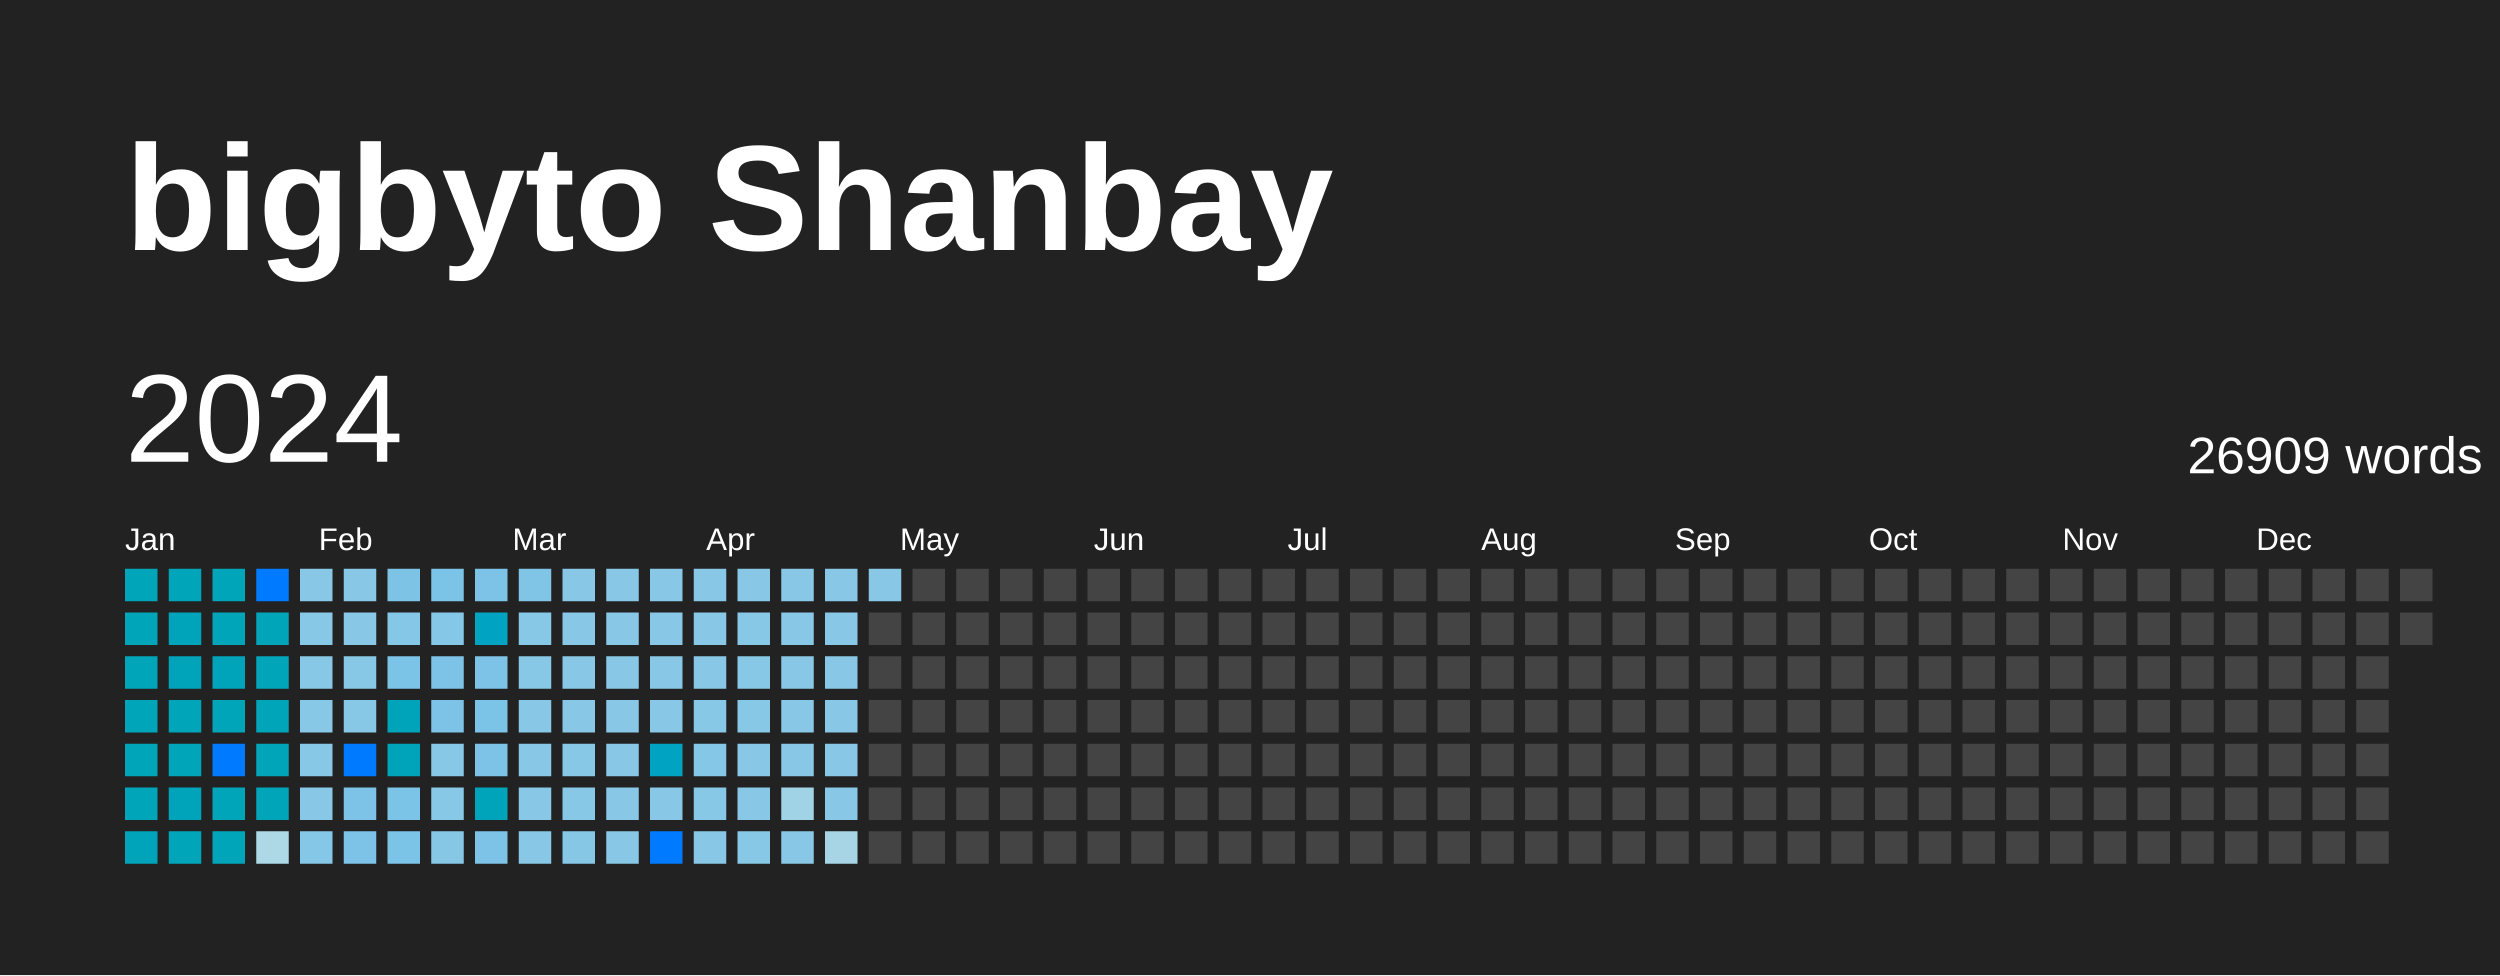
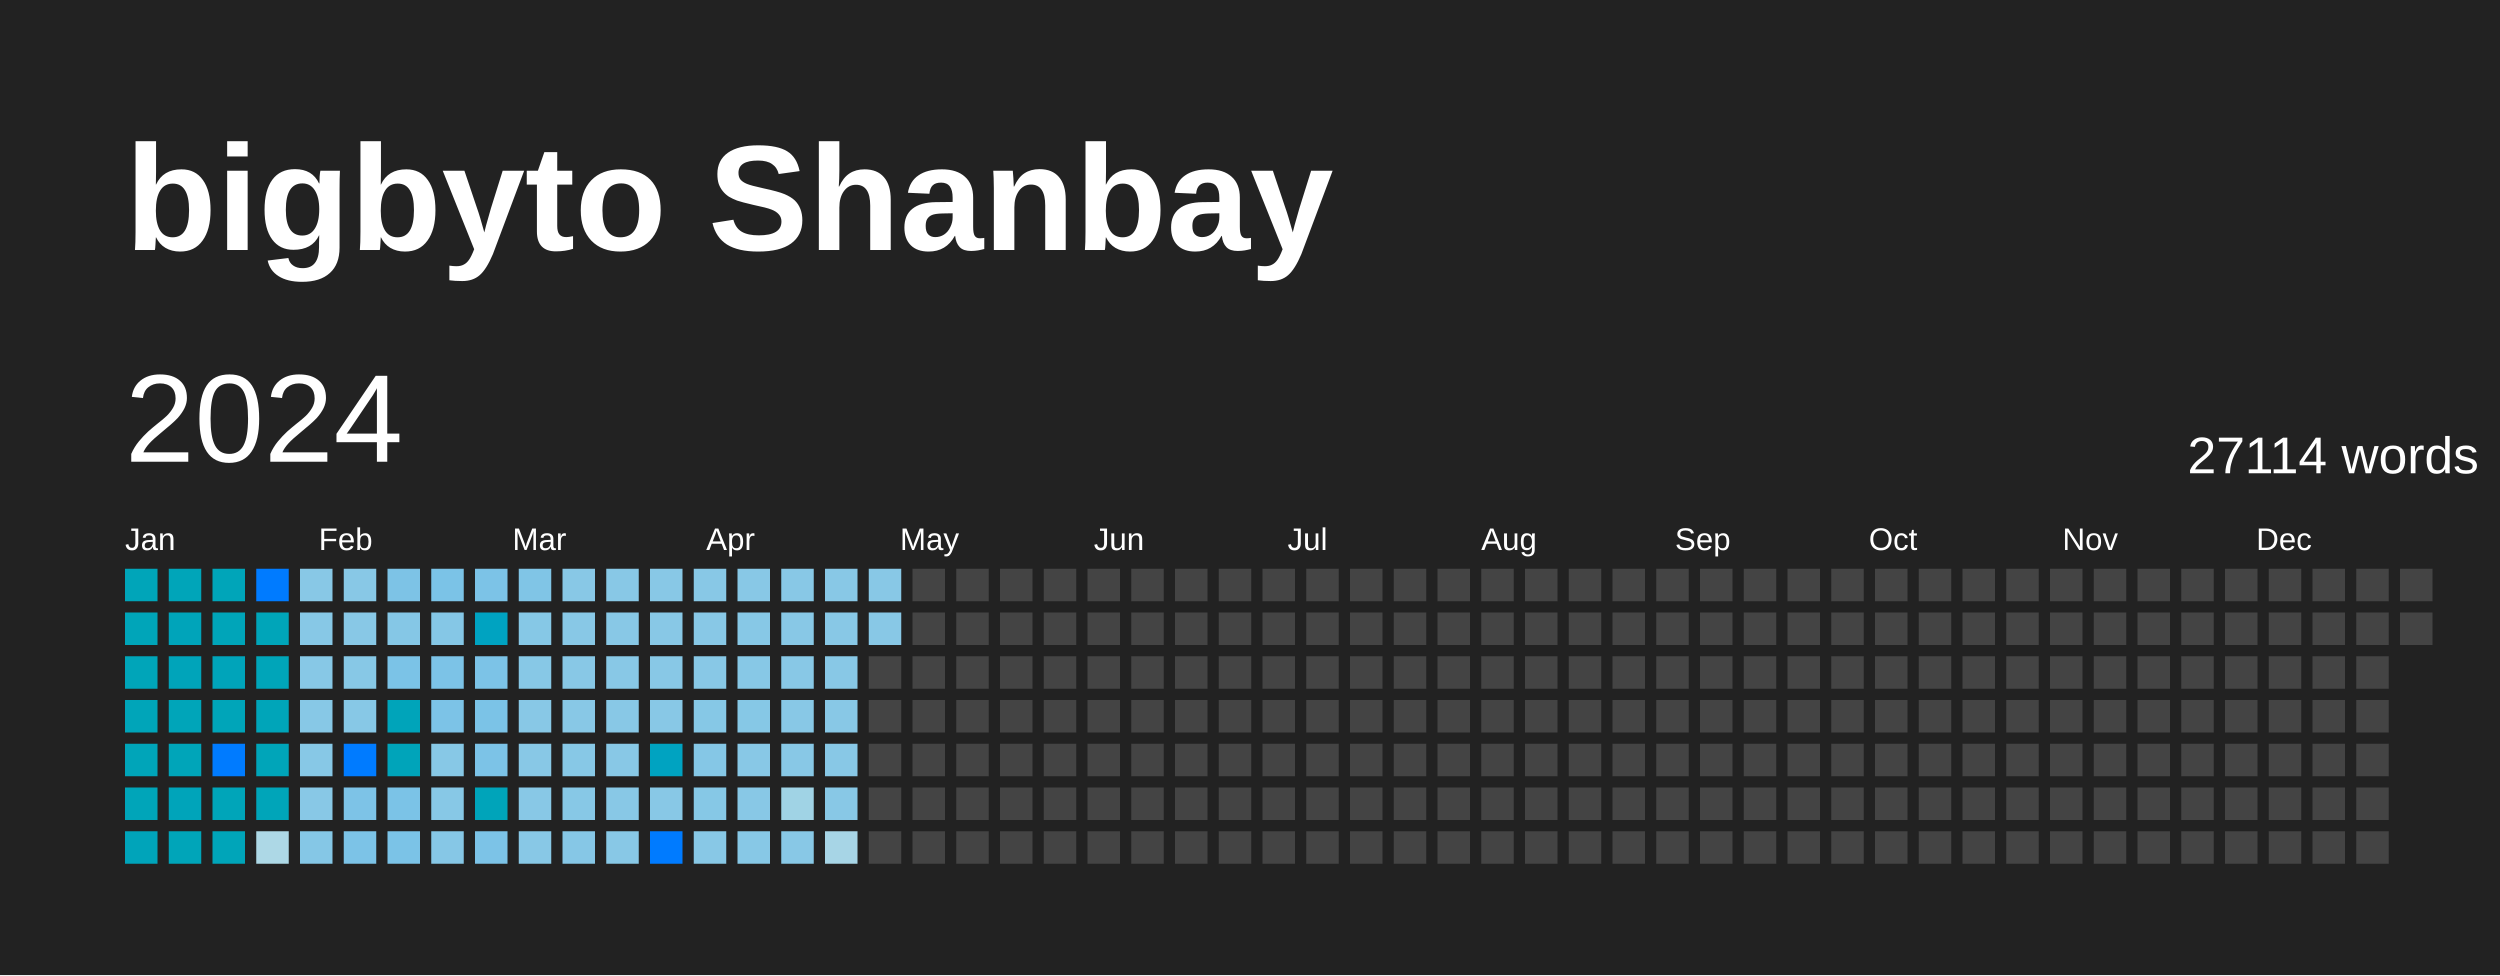
<svg xmlns="http://www.w3.org/2000/svg" baseProfile="full" height="78mm" version="1.1" viewBox="0,0,200,78" width="200mm">
  <defs />
  <rect fill="#222222" height="78" width="200" x="0" y="0" />
  <text fill="#FFFFFF" style="font-size:12px; font-family:Arial; font-weight:bold;" x="10" y="20">bigbyto Shanbay</text>
  <text dominant-baseline="hanging" fill="#FFFFFF" style="font-size:10.0px; font-family:Arial;" x="10" y="30">2024</text>
-   <text dominant-baseline="hanging" fill="#FFFFFF" style="font-size:4.125px; font-family:Arial;" x="175" y="35">26909 words</text>
+   <text dominant-baseline="hanging" fill="#FFFFFF" style="font-size:4.125px; font-family:Arial;" x="175" y="35">27114 words</text>
  <text fill="#FFFFFF" style="font-size:2.5px; font-family:Arial" x="10.0" y="44">Jan</text>
  <text fill="#FFFFFF" style="font-size:2.5px; font-family:Arial" x="25.5" y="44">Feb</text>
  <text fill="#FFFFFF" style="font-size:2.5px; font-family:Arial" x="41.0" y="44">Mar</text>
  <text fill="#FFFFFF" style="font-size:2.5px; font-family:Arial" x="56.5" y="44">Apr</text>
  <text fill="#FFFFFF" style="font-size:2.5px; font-family:Arial" x="72.0" y="44">May</text>
  <text fill="#FFFFFF" style="font-size:2.5px; font-family:Arial" x="87.5" y="44">Jun</text>
  <text fill="#FFFFFF" style="font-size:2.5px; font-family:Arial" x="103.0" y="44">Jul</text>
  <text fill="#FFFFFF" style="font-size:2.5px; font-family:Arial" x="118.5" y="44">Aug</text>
  <text fill="#FFFFFF" style="font-size:2.5px; font-family:Arial" x="134.0" y="44">Sep</text>
  <text fill="#FFFFFF" style="font-size:2.5px; font-family:Arial" x="149.5" y="44">Oct</text>
  <text fill="#FFFFFF" style="font-size:2.5px; font-family:Arial" x="165.0" y="44">Nov</text>
  <text fill="#FFFFFF" style="font-size:2.5px; font-family:Arial" x="180.5" y="44">Dec</text>
  <rect fill="#00a5b9" height="2.6" width="2.6" x="10.0" y="45.5" />
  <rect fill="#00a5b9" height="2.6" width="2.6" x="10.0" y="49.0" />
  <rect fill="#00a5b9" height="2.6" width="2.6" x="10.0" y="52.5" />
  <rect fill="#00a5b9" height="2.6" width="2.6" x="10.0" y="56.0" />
  <rect fill="#00a5b9" height="2.6" width="2.6" x="10.0" y="59.5" />
  <rect fill="#00a5b9" height="2.6" width="2.6" x="10.0" y="63.0" />
  <rect fill="#00a4ba" height="2.6" width="2.6" x="10.0" y="66.5" />
  <rect fill="#00a5b9" height="2.6" width="2.6" x="13.5" y="45.5" />
  <rect fill="#00a4ba" height="2.6" width="2.6" x="13.5" y="49.0" />
  <rect fill="#00a4ba" height="2.6" width="2.6" x="13.5" y="52.5" />
  <rect fill="#00a5b9" height="2.6" width="2.6" x="13.5" y="56.0" />
  <rect fill="#00a5b9" height="2.6" width="2.6" x="13.5" y="59.5" />
  <rect fill="#00a4ba" height="2.6" width="2.6" x="13.5" y="63.0" />
  <rect fill="#00a5b9" height="2.6" width="2.6" x="13.5" y="66.5" />
  <rect fill="#00a5b9" height="2.6" width="2.6" x="17.0" y="45.5" />
  <rect fill="#00a5b9" height="2.6" width="2.6" x="17.0" y="49.0" />
  <rect fill="#00a4ba" height="2.6" width="2.6" x="17.0" y="52.5" />
  <rect fill="#00a5b9" height="2.6" width="2.6" x="17.0" y="56.0" />
  <rect fill="#007BFF" height="2.6" width="2.6" x="17.0" y="59.5" />
  <rect fill="#00a5b9" height="2.6" width="2.6" x="17.0" y="63.0" />
  <rect fill="#00a5b9" height="2.6" width="2.6" x="17.0" y="66.5" />
  <rect fill="#007BFF" height="2.6" width="2.6" x="20.5" y="45.5" />
  <rect fill="#00a5b9" height="2.6" width="2.6" x="20.5" y="49.0" />
  <rect fill="#00a5b9" height="2.6" width="2.6" x="20.5" y="52.5" />
  <rect fill="#00a5b9" height="2.6" width="2.6" x="20.5" y="56.0" />
  <rect fill="#00a5b9" height="2.6" width="2.6" x="20.5" y="59.5" />
  <rect fill="#00a5b9" height="2.6" width="2.6" x="20.5" y="63.0" />
  <rect fill="#add8e6" height="2.6" width="2.6" x="20.5" y="66.5" />
  <rect fill="#88c8e6" height="2.6" width="2.6" x="24.0" y="45.5" />
  <rect fill="#87c8e6" height="2.6" width="2.6" x="24.0" y="49.0" />
  <rect fill="#87c8e6" height="2.6" width="2.6" x="24.0" y="52.5" />
  <rect fill="#87c8e6" height="2.6" width="2.6" x="24.0" y="56.0" />
  <rect fill="#87c8e6" height="2.6" width="2.6" x="24.0" y="59.5" />
  <rect fill="#88c8e6" height="2.6" width="2.6" x="24.0" y="63.0" />
  <rect fill="#85c7e6" height="2.6" width="2.6" x="24.0" y="66.5" />
  <rect fill="#88c8e6" height="2.6" width="2.6" x="27.5" y="45.5" />
  <rect fill="#88c8e6" height="2.6" width="2.6" x="27.5" y="49.0" />
  <rect fill="#87c8e6" height="2.6" width="2.6" x="27.5" y="52.5" />
  <rect fill="#87c8e6" height="2.6" width="2.6" x="27.5" y="56.0" />
  <rect fill="#007BFF" height="2.6" width="2.6" x="27.5" y="59.5" />
  <rect fill="#7dc3e7" height="2.6" width="2.6" x="27.5" y="63.0" />
  <rect fill="#7cc3e7" height="2.6" width="2.6" x="27.5" y="66.5" />
  <rect fill="#7dc3e6" height="2.6" width="2.6" x="31.0" y="45.5" />
  <rect fill="#85c7e6" height="2.6" width="2.6" x="31.0" y="49.0" />
  <rect fill="#7bc3e7" height="2.6" width="2.6" x="31.0" y="52.5" />
  <rect fill="#00a4ba" height="2.6" width="2.6" x="31.0" y="56.0" />
  <rect fill="#00a4ba" height="2.6" width="2.6" x="31.0" y="59.5" />
  <rect fill="#7bc3e7" height="2.6" width="2.6" x="31.0" y="63.0" />
  <rect fill="#7bc3e7" height="2.6" width="2.6" x="31.0" y="66.5" />
  <rect fill="#7bc3e7" height="2.6" width="2.6" x="34.5" y="45.5" />
  <rect fill="#85c7e6" height="2.6" width="2.6" x="34.5" y="49.0" />
  <rect fill="#7cc3e7" height="2.6" width="2.6" x="34.5" y="52.5" />
  <rect fill="#7cc3e7" height="2.6" width="2.6" x="34.5" y="56.0" />
  <rect fill="#87c8e6" height="2.6" width="2.6" x="34.5" y="59.5" />
  <rect fill="#87c8e6" height="2.6" width="2.6" x="34.5" y="63.0" />
  <rect fill="#86c7e6" height="2.6" width="2.6" x="34.5" y="66.5" />
  <rect fill="#7cc3e7" height="2.6" width="2.6" x="38.0" y="45.5" />
  <rect fill="#00a3c1" height="2.6" width="2.6" x="38.0" y="49.0" />
  <rect fill="#7cc3e7" height="2.6" width="2.6" x="38.0" y="52.5" />
  <rect fill="#7bc3e7" height="2.6" width="2.6" x="38.0" y="56.0" />
  <rect fill="#7cc3e7" height="2.6" width="2.6" x="38.0" y="59.5" />
  <rect fill="#00a4ba" height="2.6" width="2.6" x="38.0" y="63.0" />
  <rect fill="#7cc3e7" height="2.6" width="2.6" x="38.0" y="66.5" />
  <rect fill="#80c5e6" height="2.6" width="2.6" x="41.5" y="45.5" />
  <rect fill="#86c8e6" height="2.6" width="2.6" x="41.5" y="49.0" />
  <rect fill="#87c8e6" height="2.6" width="2.6" x="41.5" y="52.5" />
  <rect fill="#88c8e6" height="2.6" width="2.6" x="41.5" y="56.0" />
  <rect fill="#88c8e6" height="2.6" width="2.6" x="41.5" y="59.5" />
  <rect fill="#88c8e6" height="2.6" width="2.6" x="41.5" y="63.0" />
  <rect fill="#88c8e6" height="2.6" width="2.6" x="41.5" y="66.5" />
  <rect fill="#88c8e6" height="2.6" width="2.6" x="45.0" y="45.5" />
  <rect fill="#88c8e6" height="2.6" width="2.6" x="45.0" y="49.0" />
  <rect fill="#88c8e6" height="2.6" width="2.6" x="45.0" y="52.5" />
  <rect fill="#88c8e6" height="2.6" width="2.6" x="45.0" y="56.0" />
  <rect fill="#87c8e6" height="2.6" width="2.6" x="45.0" y="59.5" />
  <rect fill="#87c8e6" height="2.6" width="2.6" x="45.0" y="63.0" />
  <rect fill="#86c7e6" height="2.6" width="2.6" x="45.0" y="66.5" />
  <rect fill="#88c8e6" height="2.6" width="2.6" x="48.5" y="45.5" />
  <rect fill="#88c8e6" height="2.6" width="2.6" x="48.5" y="49.0" />
  <rect fill="#88c8e6" height="2.6" width="2.6" x="48.5" y="52.5" />
  <rect fill="#88c8e6" height="2.6" width="2.6" x="48.5" y="56.0" />
  <rect fill="#88c8e6" height="2.6" width="2.6" x="48.5" y="59.5" />
  <rect fill="#88c8e6" height="2.6" width="2.6" x="48.5" y="63.0" />
  <rect fill="#88c8e6" height="2.6" width="2.6" x="48.5" y="66.5" />
  <rect fill="#88c8e6" height="2.6" width="2.6" x="52.0" y="45.5" />
  <rect fill="#88c8e6" height="2.6" width="2.6" x="52.0" y="49.0" />
  <rect fill="#88c8e6" height="2.6" width="2.6" x="52.0" y="52.5" />
  <rect fill="#88c8e6" height="2.6" width="2.6" x="52.0" y="56.0" />
  <rect fill="#00a3c1" height="2.6" width="2.6" x="52.0" y="59.5" />
  <rect fill="#88c8e6" height="2.6" width="2.6" x="52.0" y="63.0" />
  <rect fill="#007BFF" height="2.6" width="2.6" x="52.0" y="66.5" />
  <rect fill="#88c8e6" height="2.6" width="2.6" x="55.5" y="45.5" />
  <rect fill="#88c8e6" height="2.6" width="2.6" x="55.5" y="49.0" />
  <rect fill="#88c8e6" height="2.6" width="2.6" x="55.5" y="52.5" />
  <rect fill="#86c8e6" height="2.6" width="2.6" x="55.5" y="56.0" />
  <rect fill="#85c7e6" height="2.6" width="2.6" x="55.5" y="59.5" />
  <rect fill="#86c8e6" height="2.6" width="2.6" x="55.5" y="63.0" />
  <rect fill="#88c8e6" height="2.6" width="2.6" x="55.5" y="66.5" />
  <rect fill="#88c8e6" height="2.6" width="2.6" x="59.0" y="45.5" />
  <rect fill="#87c8e6" height="2.6" width="2.6" x="59.0" y="49.0" />
  <rect fill="#87c8e6" height="2.6" width="2.6" x="59.0" y="52.5" />
  <rect fill="#86c8e6" height="2.6" width="2.6" x="59.0" y="56.0" />
  <rect fill="#88c8e6" height="2.6" width="2.6" x="59.0" y="59.5" />
  <rect fill="#88c8e6" height="2.6" width="2.6" x="59.0" y="63.0" />
  <rect fill="#87c8e6" height="2.6" width="2.6" x="59.0" y="66.5" />
  <rect fill="#88c8e6" height="2.6" width="2.6" x="62.5" y="45.5" />
  <rect fill="#88c8e6" height="2.6" width="2.6" x="62.5" y="49.0" />
  <rect fill="#88c8e6" height="2.6" width="2.6" x="62.5" y="52.5" />
  <rect fill="#88c8e6" height="2.6" width="2.6" x="62.5" y="56.0" />
  <rect fill="#88c8e6" height="2.6" width="2.6" x="62.5" y="59.5" />
  <rect fill="#a0d3e5" height="2.6" width="2.6" x="62.5" y="63.0" />
  <rect fill="#88c8e6" height="2.6" width="2.6" x="62.5" y="66.5" />
  <rect fill="#88c8e6" height="2.6" width="2.6" x="66.0" y="45.5" />
  <rect fill="#88c8e6" height="2.6" width="2.6" x="66.0" y="49.0" />
  <rect fill="#88c8e6" height="2.6" width="2.6" x="66.0" y="52.5" />
  <rect fill="#88c8e6" height="2.6" width="2.6" x="66.0" y="56.0" />
  <rect fill="#88c8e6" height="2.6" width="2.6" x="66.0" y="59.5" />
  <rect fill="#88c8e6" height="2.6" width="2.6" x="66.0" y="63.0" />
  <rect fill="#a7d5e6" height="2.6" width="2.6" x="66.0" y="66.5" />
  <rect fill="#88c8e6" height="2.6" width="2.6" x="69.5" y="45.5" />
-   <rect fill="#444444" height="2.6" width="2.6" x="69.5" y="49.0" />
+   <rect fill="#88c8e6" height="2.6" width="2.6" x="69.5" y="49.0" />
  <rect fill="#444444" height="2.6" width="2.6" x="69.5" y="52.5" />
  <rect fill="#444444" height="2.6" width="2.6" x="69.5" y="56.0" />
  <rect fill="#444444" height="2.6" width="2.6" x="69.5" y="59.5" />
  <rect fill="#444444" height="2.6" width="2.6" x="69.5" y="63.0" />
  <rect fill="#444444" height="2.6" width="2.6" x="69.5" y="66.5" />
  <rect fill="#444444" height="2.6" width="2.6" x="73.0" y="45.5" />
  <rect fill="#444444" height="2.6" width="2.6" x="73.0" y="49.0" />
  <rect fill="#444444" height="2.6" width="2.6" x="73.0" y="52.5" />
  <rect fill="#444444" height="2.6" width="2.6" x="73.0" y="56.0" />
  <rect fill="#444444" height="2.6" width="2.6" x="73.0" y="59.5" />
  <rect fill="#444444" height="2.6" width="2.6" x="73.0" y="63.0" />
  <rect fill="#444444" height="2.6" width="2.6" x="73.0" y="66.5" />
  <rect fill="#444444" height="2.6" width="2.6" x="76.5" y="45.5" />
  <rect fill="#444444" height="2.6" width="2.6" x="76.5" y="49.0" />
  <rect fill="#444444" height="2.6" width="2.6" x="76.5" y="52.5" />
  <rect fill="#444444" height="2.6" width="2.6" x="76.5" y="56.0" />
  <rect fill="#444444" height="2.6" width="2.6" x="76.5" y="59.5" />
  <rect fill="#444444" height="2.6" width="2.6" x="76.5" y="63.0" />
  <rect fill="#444444" height="2.6" width="2.6" x="76.5" y="66.5" />
  <rect fill="#444444" height="2.6" width="2.6" x="80.0" y="45.5" />
  <rect fill="#444444" height="2.6" width="2.6" x="80.0" y="49.0" />
  <rect fill="#444444" height="2.6" width="2.6" x="80.0" y="52.5" />
  <rect fill="#444444" height="2.6" width="2.6" x="80.0" y="56.0" />
  <rect fill="#444444" height="2.6" width="2.6" x="80.0" y="59.5" />
  <rect fill="#444444" height="2.6" width="2.6" x="80.0" y="63.0" />
  <rect fill="#444444" height="2.6" width="2.6" x="80.0" y="66.5" />
  <rect fill="#444444" height="2.6" width="2.6" x="83.5" y="45.5" />
  <rect fill="#444444" height="2.6" width="2.6" x="83.5" y="49.0" />
  <rect fill="#444444" height="2.6" width="2.6" x="83.5" y="52.5" />
  <rect fill="#444444" height="2.6" width="2.6" x="83.5" y="56.0" />
  <rect fill="#444444" height="2.6" width="2.6" x="83.5" y="59.5" />
  <rect fill="#444444" height="2.6" width="2.6" x="83.5" y="63.0" />
  <rect fill="#444444" height="2.6" width="2.6" x="83.5" y="66.5" />
  <rect fill="#444444" height="2.6" width="2.6" x="87.0" y="45.5" />
  <rect fill="#444444" height="2.6" width="2.6" x="87.0" y="49.0" />
  <rect fill="#444444" height="2.6" width="2.6" x="87.0" y="52.5" />
  <rect fill="#444444" height="2.6" width="2.6" x="87.0" y="56.0" />
  <rect fill="#444444" height="2.6" width="2.6" x="87.0" y="59.5" />
  <rect fill="#444444" height="2.6" width="2.6" x="87.0" y="63.0" />
  <rect fill="#444444" height="2.6" width="2.6" x="87.0" y="66.5" />
  <rect fill="#444444" height="2.6" width="2.6" x="90.5" y="45.5" />
  <rect fill="#444444" height="2.6" width="2.6" x="90.5" y="49.0" />
  <rect fill="#444444" height="2.6" width="2.6" x="90.5" y="52.5" />
  <rect fill="#444444" height="2.6" width="2.6" x="90.5" y="56.0" />
  <rect fill="#444444" height="2.6" width="2.6" x="90.5" y="59.5" />
  <rect fill="#444444" height="2.6" width="2.6" x="90.5" y="63.0" />
  <rect fill="#444444" height="2.6" width="2.6" x="90.5" y="66.5" />
  <rect fill="#444444" height="2.6" width="2.6" x="94.0" y="45.5" />
  <rect fill="#444444" height="2.6" width="2.6" x="94.0" y="49.0" />
  <rect fill="#444444" height="2.6" width="2.6" x="94.0" y="52.5" />
  <rect fill="#444444" height="2.6" width="2.6" x="94.0" y="56.0" />
  <rect fill="#444444" height="2.6" width="2.6" x="94.0" y="59.5" />
  <rect fill="#444444" height="2.6" width="2.6" x="94.0" y="63.0" />
  <rect fill="#444444" height="2.6" width="2.6" x="94.0" y="66.5" />
  <rect fill="#444444" height="2.6" width="2.6" x="97.5" y="45.5" />
  <rect fill="#444444" height="2.6" width="2.6" x="97.5" y="49.0" />
  <rect fill="#444444" height="2.6" width="2.6" x="97.5" y="52.5" />
  <rect fill="#444444" height="2.6" width="2.6" x="97.5" y="56.0" />
  <rect fill="#444444" height="2.6" width="2.6" x="97.5" y="59.5" />
  <rect fill="#444444" height="2.6" width="2.6" x="97.5" y="63.0" />
  <rect fill="#444444" height="2.6" width="2.6" x="97.5" y="66.5" />
  <rect fill="#444444" height="2.6" width="2.6" x="101.0" y="45.5" />
  <rect fill="#444444" height="2.6" width="2.6" x="101.0" y="49.0" />
  <rect fill="#444444" height="2.6" width="2.6" x="101.0" y="52.5" />
  <rect fill="#444444" height="2.6" width="2.6" x="101.0" y="56.0" />
  <rect fill="#444444" height="2.6" width="2.6" x="101.0" y="59.5" />
  <rect fill="#444444" height="2.6" width="2.6" x="101.0" y="63.0" />
  <rect fill="#444444" height="2.6" width="2.6" x="101.0" y="66.5" />
  <rect fill="#444444" height="2.6" width="2.6" x="104.5" y="45.5" />
  <rect fill="#444444" height="2.6" width="2.6" x="104.5" y="49.0" />
  <rect fill="#444444" height="2.6" width="2.6" x="104.5" y="52.5" />
  <rect fill="#444444" height="2.6" width="2.6" x="104.5" y="56.0" />
  <rect fill="#444444" height="2.6" width="2.6" x="104.5" y="59.5" />
  <rect fill="#444444" height="2.6" width="2.6" x="104.5" y="63.0" />
  <rect fill="#444444" height="2.6" width="2.6" x="104.5" y="66.5" />
  <rect fill="#444444" height="2.6" width="2.6" x="108.0" y="45.5" />
  <rect fill="#444444" height="2.6" width="2.6" x="108.0" y="49.0" />
  <rect fill="#444444" height="2.6" width="2.6" x="108.0" y="52.5" />
  <rect fill="#444444" height="2.6" width="2.6" x="108.0" y="56.0" />
  <rect fill="#444444" height="2.6" width="2.6" x="108.0" y="59.5" />
  <rect fill="#444444" height="2.6" width="2.6" x="108.0" y="63.0" />
  <rect fill="#444444" height="2.6" width="2.6" x="108.0" y="66.5" />
  <rect fill="#444444" height="2.6" width="2.6" x="111.5" y="45.5" />
  <rect fill="#444444" height="2.6" width="2.6" x="111.5" y="49.0" />
  <rect fill="#444444" height="2.6" width="2.6" x="111.5" y="52.5" />
  <rect fill="#444444" height="2.6" width="2.6" x="111.5" y="56.0" />
  <rect fill="#444444" height="2.6" width="2.6" x="111.5" y="59.5" />
  <rect fill="#444444" height="2.6" width="2.6" x="111.5" y="63.0" />
  <rect fill="#444444" height="2.6" width="2.6" x="111.5" y="66.5" />
  <rect fill="#444444" height="2.6" width="2.6" x="115.0" y="45.5" />
  <rect fill="#444444" height="2.6" width="2.6" x="115.0" y="49.0" />
  <rect fill="#444444" height="2.6" width="2.6" x="115.0" y="52.5" />
  <rect fill="#444444" height="2.6" width="2.6" x="115.0" y="56.0" />
  <rect fill="#444444" height="2.6" width="2.6" x="115.0" y="59.5" />
  <rect fill="#444444" height="2.6" width="2.6" x="115.0" y="63.0" />
  <rect fill="#444444" height="2.6" width="2.6" x="115.0" y="66.5" />
  <rect fill="#444444" height="2.6" width="2.6" x="118.5" y="45.5" />
  <rect fill="#444444" height="2.6" width="2.6" x="118.5" y="49.0" />
  <rect fill="#444444" height="2.6" width="2.6" x="118.5" y="52.5" />
  <rect fill="#444444" height="2.6" width="2.6" x="118.5" y="56.0" />
  <rect fill="#444444" height="2.6" width="2.6" x="118.5" y="59.5" />
  <rect fill="#444444" height="2.6" width="2.6" x="118.5" y="63.0" />
  <rect fill="#444444" height="2.6" width="2.6" x="118.5" y="66.5" />
  <rect fill="#444444" height="2.6" width="2.6" x="122.0" y="45.5" />
  <rect fill="#444444" height="2.6" width="2.6" x="122.0" y="49.0" />
  <rect fill="#444444" height="2.6" width="2.6" x="122.0" y="52.5" />
  <rect fill="#444444" height="2.6" width="2.6" x="122.0" y="56.0" />
  <rect fill="#444444" height="2.6" width="2.6" x="122.0" y="59.5" />
  <rect fill="#444444" height="2.6" width="2.6" x="122.0" y="63.0" />
  <rect fill="#444444" height="2.6" width="2.6" x="122.0" y="66.5" />
  <rect fill="#444444" height="2.6" width="2.6" x="125.5" y="45.5" />
  <rect fill="#444444" height="2.6" width="2.6" x="125.5" y="49.0" />
  <rect fill="#444444" height="2.6" width="2.6" x="125.5" y="52.5" />
  <rect fill="#444444" height="2.6" width="2.6" x="125.5" y="56.0" />
  <rect fill="#444444" height="2.6" width="2.6" x="125.5" y="59.5" />
  <rect fill="#444444" height="2.6" width="2.6" x="125.5" y="63.0" />
  <rect fill="#444444" height="2.6" width="2.6" x="125.5" y="66.5" />
  <rect fill="#444444" height="2.6" width="2.6" x="129.0" y="45.5" />
  <rect fill="#444444" height="2.6" width="2.6" x="129.0" y="49.0" />
  <rect fill="#444444" height="2.6" width="2.6" x="129.0" y="52.5" />
  <rect fill="#444444" height="2.6" width="2.6" x="129.0" y="56.0" />
  <rect fill="#444444" height="2.6" width="2.6" x="129.0" y="59.5" />
  <rect fill="#444444" height="2.6" width="2.6" x="129.0" y="63.0" />
  <rect fill="#444444" height="2.6" width="2.6" x="129.0" y="66.5" />
  <rect fill="#444444" height="2.6" width="2.6" x="132.5" y="45.5" />
  <rect fill="#444444" height="2.6" width="2.6" x="132.5" y="49.0" />
  <rect fill="#444444" height="2.6" width="2.6" x="132.5" y="52.5" />
  <rect fill="#444444" height="2.6" width="2.6" x="132.5" y="56.0" />
  <rect fill="#444444" height="2.6" width="2.6" x="132.5" y="59.5" />
  <rect fill="#444444" height="2.6" width="2.6" x="132.5" y="63.0" />
  <rect fill="#444444" height="2.6" width="2.6" x="132.5" y="66.5" />
  <rect fill="#444444" height="2.6" width="2.6" x="136.0" y="45.5" />
  <rect fill="#444444" height="2.6" width="2.6" x="136.0" y="49.0" />
  <rect fill="#444444" height="2.6" width="2.6" x="136.0" y="52.5" />
  <rect fill="#444444" height="2.6" width="2.6" x="136.0" y="56.0" />
  <rect fill="#444444" height="2.6" width="2.6" x="136.0" y="59.5" />
  <rect fill="#444444" height="2.6" width="2.6" x="136.0" y="63.0" />
  <rect fill="#444444" height="2.6" width="2.6" x="136.0" y="66.5" />
  <rect fill="#444444" height="2.6" width="2.6" x="139.5" y="45.5" />
  <rect fill="#444444" height="2.6" width="2.6" x="139.5" y="49.0" />
  <rect fill="#444444" height="2.6" width="2.6" x="139.5" y="52.5" />
  <rect fill="#444444" height="2.6" width="2.6" x="139.5" y="56.0" />
  <rect fill="#444444" height="2.6" width="2.6" x="139.5" y="59.5" />
  <rect fill="#444444" height="2.6" width="2.6" x="139.5" y="63.0" />
  <rect fill="#444444" height="2.6" width="2.6" x="139.5" y="66.5" />
  <rect fill="#444444" height="2.6" width="2.6" x="143.0" y="45.5" />
  <rect fill="#444444" height="2.6" width="2.6" x="143.0" y="49.0" />
  <rect fill="#444444" height="2.6" width="2.6" x="143.0" y="52.5" />
  <rect fill="#444444" height="2.6" width="2.6" x="143.0" y="56.0" />
  <rect fill="#444444" height="2.6" width="2.6" x="143.0" y="59.5" />
  <rect fill="#444444" height="2.6" width="2.6" x="143.0" y="63.0" />
  <rect fill="#444444" height="2.6" width="2.6" x="143.0" y="66.5" />
  <rect fill="#444444" height="2.6" width="2.6" x="146.5" y="45.5" />
  <rect fill="#444444" height="2.6" width="2.6" x="146.5" y="49.0" />
  <rect fill="#444444" height="2.6" width="2.6" x="146.5" y="52.5" />
  <rect fill="#444444" height="2.6" width="2.6" x="146.5" y="56.0" />
  <rect fill="#444444" height="2.6" width="2.6" x="146.5" y="59.5" />
  <rect fill="#444444" height="2.6" width="2.6" x="146.5" y="63.0" />
  <rect fill="#444444" height="2.6" width="2.6" x="146.5" y="66.5" />
  <rect fill="#444444" height="2.6" width="2.6" x="150.0" y="45.5" />
  <rect fill="#444444" height="2.6" width="2.6" x="150.0" y="49.0" />
  <rect fill="#444444" height="2.6" width="2.6" x="150.0" y="52.5" />
  <rect fill="#444444" height="2.6" width="2.6" x="150.0" y="56.0" />
  <rect fill="#444444" height="2.6" width="2.6" x="150.0" y="59.5" />
  <rect fill="#444444" height="2.6" width="2.6" x="150.0" y="63.0" />
  <rect fill="#444444" height="2.6" width="2.6" x="150.0" y="66.5" />
  <rect fill="#444444" height="2.6" width="2.6" x="153.5" y="45.5" />
  <rect fill="#444444" height="2.6" width="2.6" x="153.5" y="49.0" />
  <rect fill="#444444" height="2.6" width="2.6" x="153.5" y="52.5" />
  <rect fill="#444444" height="2.6" width="2.6" x="153.5" y="56.0" />
  <rect fill="#444444" height="2.6" width="2.6" x="153.5" y="59.5" />
  <rect fill="#444444" height="2.6" width="2.6" x="153.5" y="63.0" />
  <rect fill="#444444" height="2.6" width="2.6" x="153.5" y="66.5" />
  <rect fill="#444444" height="2.6" width="2.6" x="157.0" y="45.5" />
  <rect fill="#444444" height="2.6" width="2.6" x="157.0" y="49.0" />
  <rect fill="#444444" height="2.6" width="2.6" x="157.0" y="52.5" />
  <rect fill="#444444" height="2.6" width="2.6" x="157.0" y="56.0" />
  <rect fill="#444444" height="2.6" width="2.6" x="157.0" y="59.5" />
  <rect fill="#444444" height="2.6" width="2.6" x="157.0" y="63.0" />
  <rect fill="#444444" height="2.6" width="2.6" x="157.0" y="66.5" />
  <rect fill="#444444" height="2.6" width="2.6" x="160.5" y="45.5" />
  <rect fill="#444444" height="2.6" width="2.6" x="160.5" y="49.0" />
  <rect fill="#444444" height="2.6" width="2.6" x="160.5" y="52.5" />
  <rect fill="#444444" height="2.6" width="2.6" x="160.5" y="56.0" />
  <rect fill="#444444" height="2.6" width="2.6" x="160.5" y="59.5" />
  <rect fill="#444444" height="2.6" width="2.6" x="160.5" y="63.0" />
  <rect fill="#444444" height="2.6" width="2.6" x="160.5" y="66.5" />
  <rect fill="#444444" height="2.6" width="2.6" x="164.0" y="45.5" />
  <rect fill="#444444" height="2.6" width="2.6" x="164.0" y="49.0" />
  <rect fill="#444444" height="2.6" width="2.6" x="164.0" y="52.5" />
  <rect fill="#444444" height="2.6" width="2.6" x="164.0" y="56.0" />
  <rect fill="#444444" height="2.6" width="2.6" x="164.0" y="59.5" />
  <rect fill="#444444" height="2.6" width="2.6" x="164.0" y="63.0" />
  <rect fill="#444444" height="2.6" width="2.6" x="164.0" y="66.5" />
  <rect fill="#444444" height="2.6" width="2.6" x="167.5" y="45.5" />
  <rect fill="#444444" height="2.6" width="2.6" x="167.5" y="49.0" />
  <rect fill="#444444" height="2.6" width="2.6" x="167.5" y="52.5" />
  <rect fill="#444444" height="2.6" width="2.6" x="167.5" y="56.0" />
  <rect fill="#444444" height="2.6" width="2.6" x="167.5" y="59.5" />
  <rect fill="#444444" height="2.6" width="2.6" x="167.5" y="63.0" />
  <rect fill="#444444" height="2.6" width="2.6" x="167.5" y="66.5" />
  <rect fill="#444444" height="2.6" width="2.6" x="171.0" y="45.5" />
  <rect fill="#444444" height="2.6" width="2.6" x="171.0" y="49.0" />
  <rect fill="#444444" height="2.6" width="2.6" x="171.0" y="52.5" />
  <rect fill="#444444" height="2.6" width="2.6" x="171.0" y="56.0" />
  <rect fill="#444444" height="2.6" width="2.6" x="171.0" y="59.5" />
  <rect fill="#444444" height="2.6" width="2.6" x="171.0" y="63.0" />
  <rect fill="#444444" height="2.6" width="2.6" x="171.0" y="66.5" />
  <rect fill="#444444" height="2.6" width="2.6" x="174.5" y="45.5" />
  <rect fill="#444444" height="2.6" width="2.6" x="174.5" y="49.0" />
  <rect fill="#444444" height="2.6" width="2.6" x="174.5" y="52.5" />
  <rect fill="#444444" height="2.6" width="2.6" x="174.5" y="56.0" />
  <rect fill="#444444" height="2.6" width="2.6" x="174.5" y="59.5" />
  <rect fill="#444444" height="2.6" width="2.6" x="174.5" y="63.0" />
  <rect fill="#444444" height="2.6" width="2.6" x="174.5" y="66.5" />
  <rect fill="#444444" height="2.6" width="2.6" x="178.0" y="45.5" />
  <rect fill="#444444" height="2.6" width="2.6" x="178.0" y="49.0" />
  <rect fill="#444444" height="2.6" width="2.6" x="178.0" y="52.5" />
  <rect fill="#444444" height="2.6" width="2.6" x="178.0" y="56.0" />
  <rect fill="#444444" height="2.6" width="2.6" x="178.0" y="59.5" />
  <rect fill="#444444" height="2.6" width="2.6" x="178.0" y="63.0" />
  <rect fill="#444444" height="2.6" width="2.6" x="178.0" y="66.5" />
  <rect fill="#444444" height="2.6" width="2.6" x="181.5" y="45.5" />
  <rect fill="#444444" height="2.6" width="2.6" x="181.5" y="49.0" />
  <rect fill="#444444" height="2.6" width="2.6" x="181.5" y="52.5" />
  <rect fill="#444444" height="2.6" width="2.6" x="181.5" y="56.0" />
  <rect fill="#444444" height="2.6" width="2.6" x="181.5" y="59.5" />
  <rect fill="#444444" height="2.6" width="2.6" x="181.5" y="63.0" />
  <rect fill="#444444" height="2.6" width="2.6" x="181.5" y="66.5" />
  <rect fill="#444444" height="2.6" width="2.6" x="185.0" y="45.5" />
  <rect fill="#444444" height="2.6" width="2.6" x="185.0" y="49.0" />
  <rect fill="#444444" height="2.6" width="2.6" x="185.0" y="52.5" />
  <rect fill="#444444" height="2.6" width="2.6" x="185.0" y="56.0" />
  <rect fill="#444444" height="2.6" width="2.6" x="185.0" y="59.5" />
  <rect fill="#444444" height="2.6" width="2.6" x="185.0" y="63.0" />
  <rect fill="#444444" height="2.6" width="2.6" x="185.0" y="66.5" />
  <rect fill="#444444" height="2.6" width="2.6" x="188.5" y="45.5" />
  <rect fill="#444444" height="2.6" width="2.6" x="188.5" y="49.0" />
  <rect fill="#444444" height="2.6" width="2.6" x="188.5" y="52.5" />
  <rect fill="#444444" height="2.6" width="2.6" x="188.5" y="56.0" />
  <rect fill="#444444" height="2.6" width="2.6" x="188.5" y="59.5" />
  <rect fill="#444444" height="2.6" width="2.6" x="188.5" y="63.0" />
  <rect fill="#444444" height="2.6" width="2.6" x="188.5" y="66.5" />
  <rect fill="#444444" height="2.6" width="2.6" x="192.0" y="45.5" />
  <rect fill="#444444" height="2.6" width="2.6" x="192.0" y="49.0" />
</svg>
